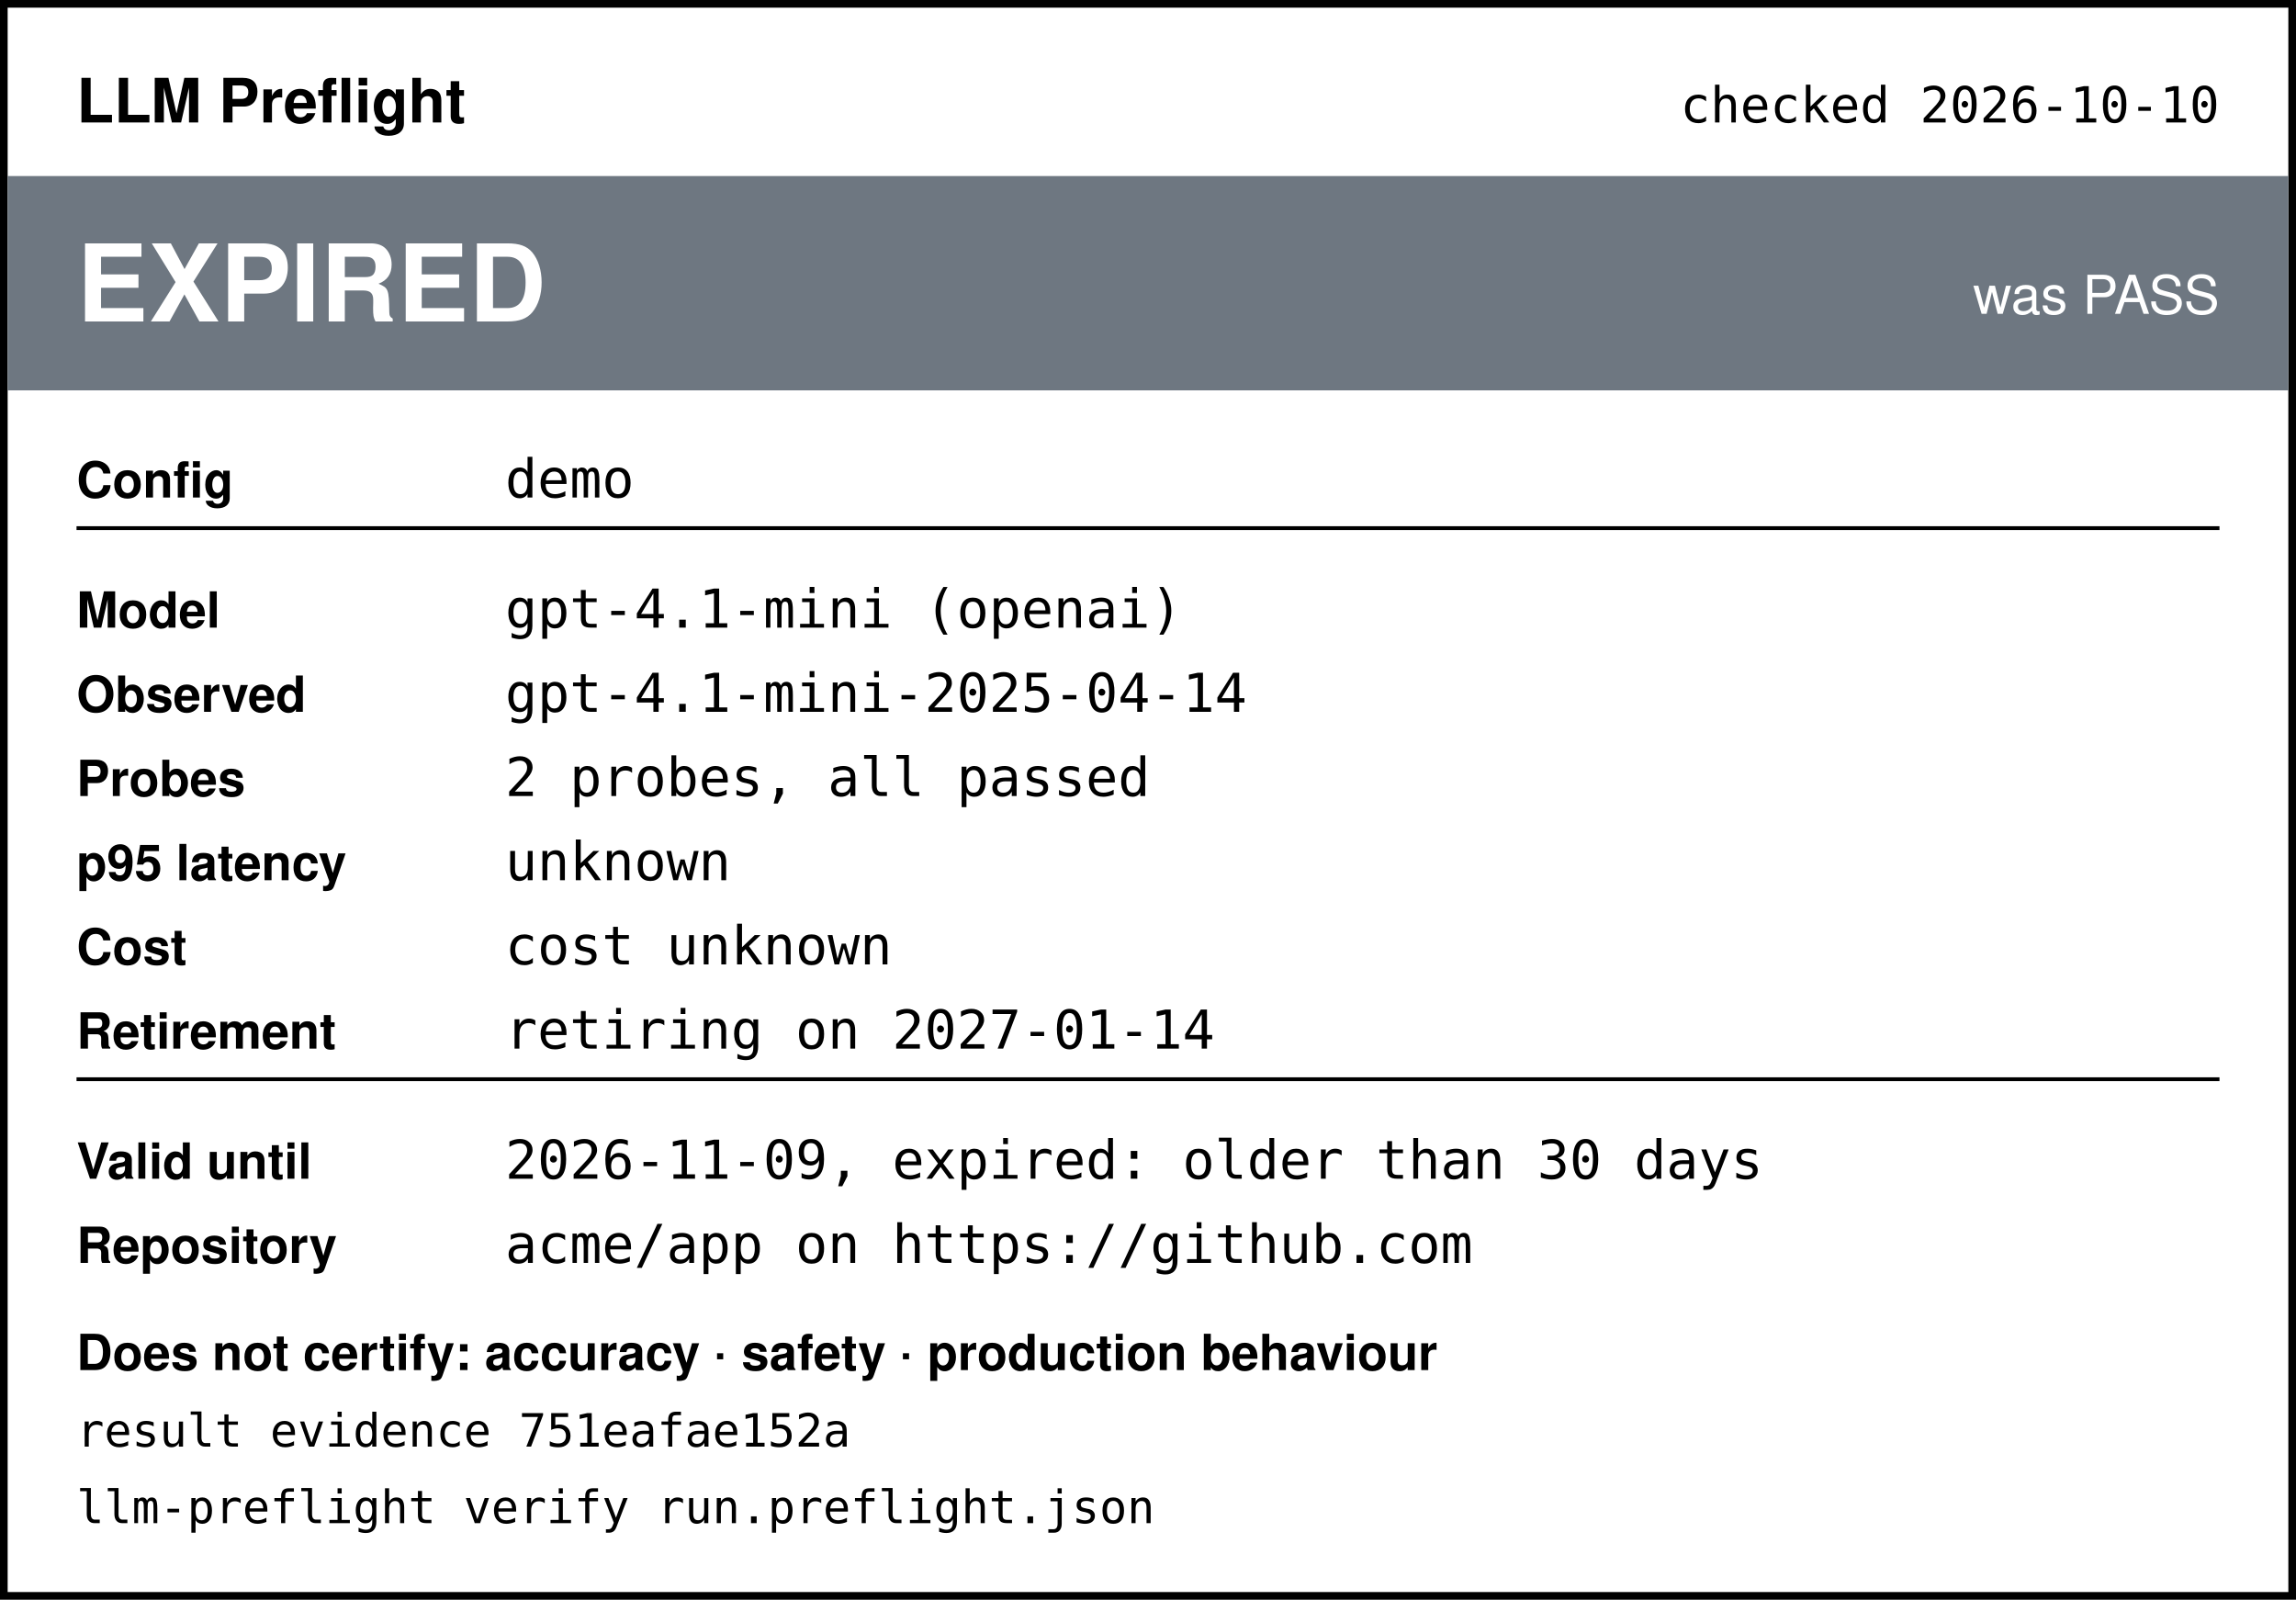
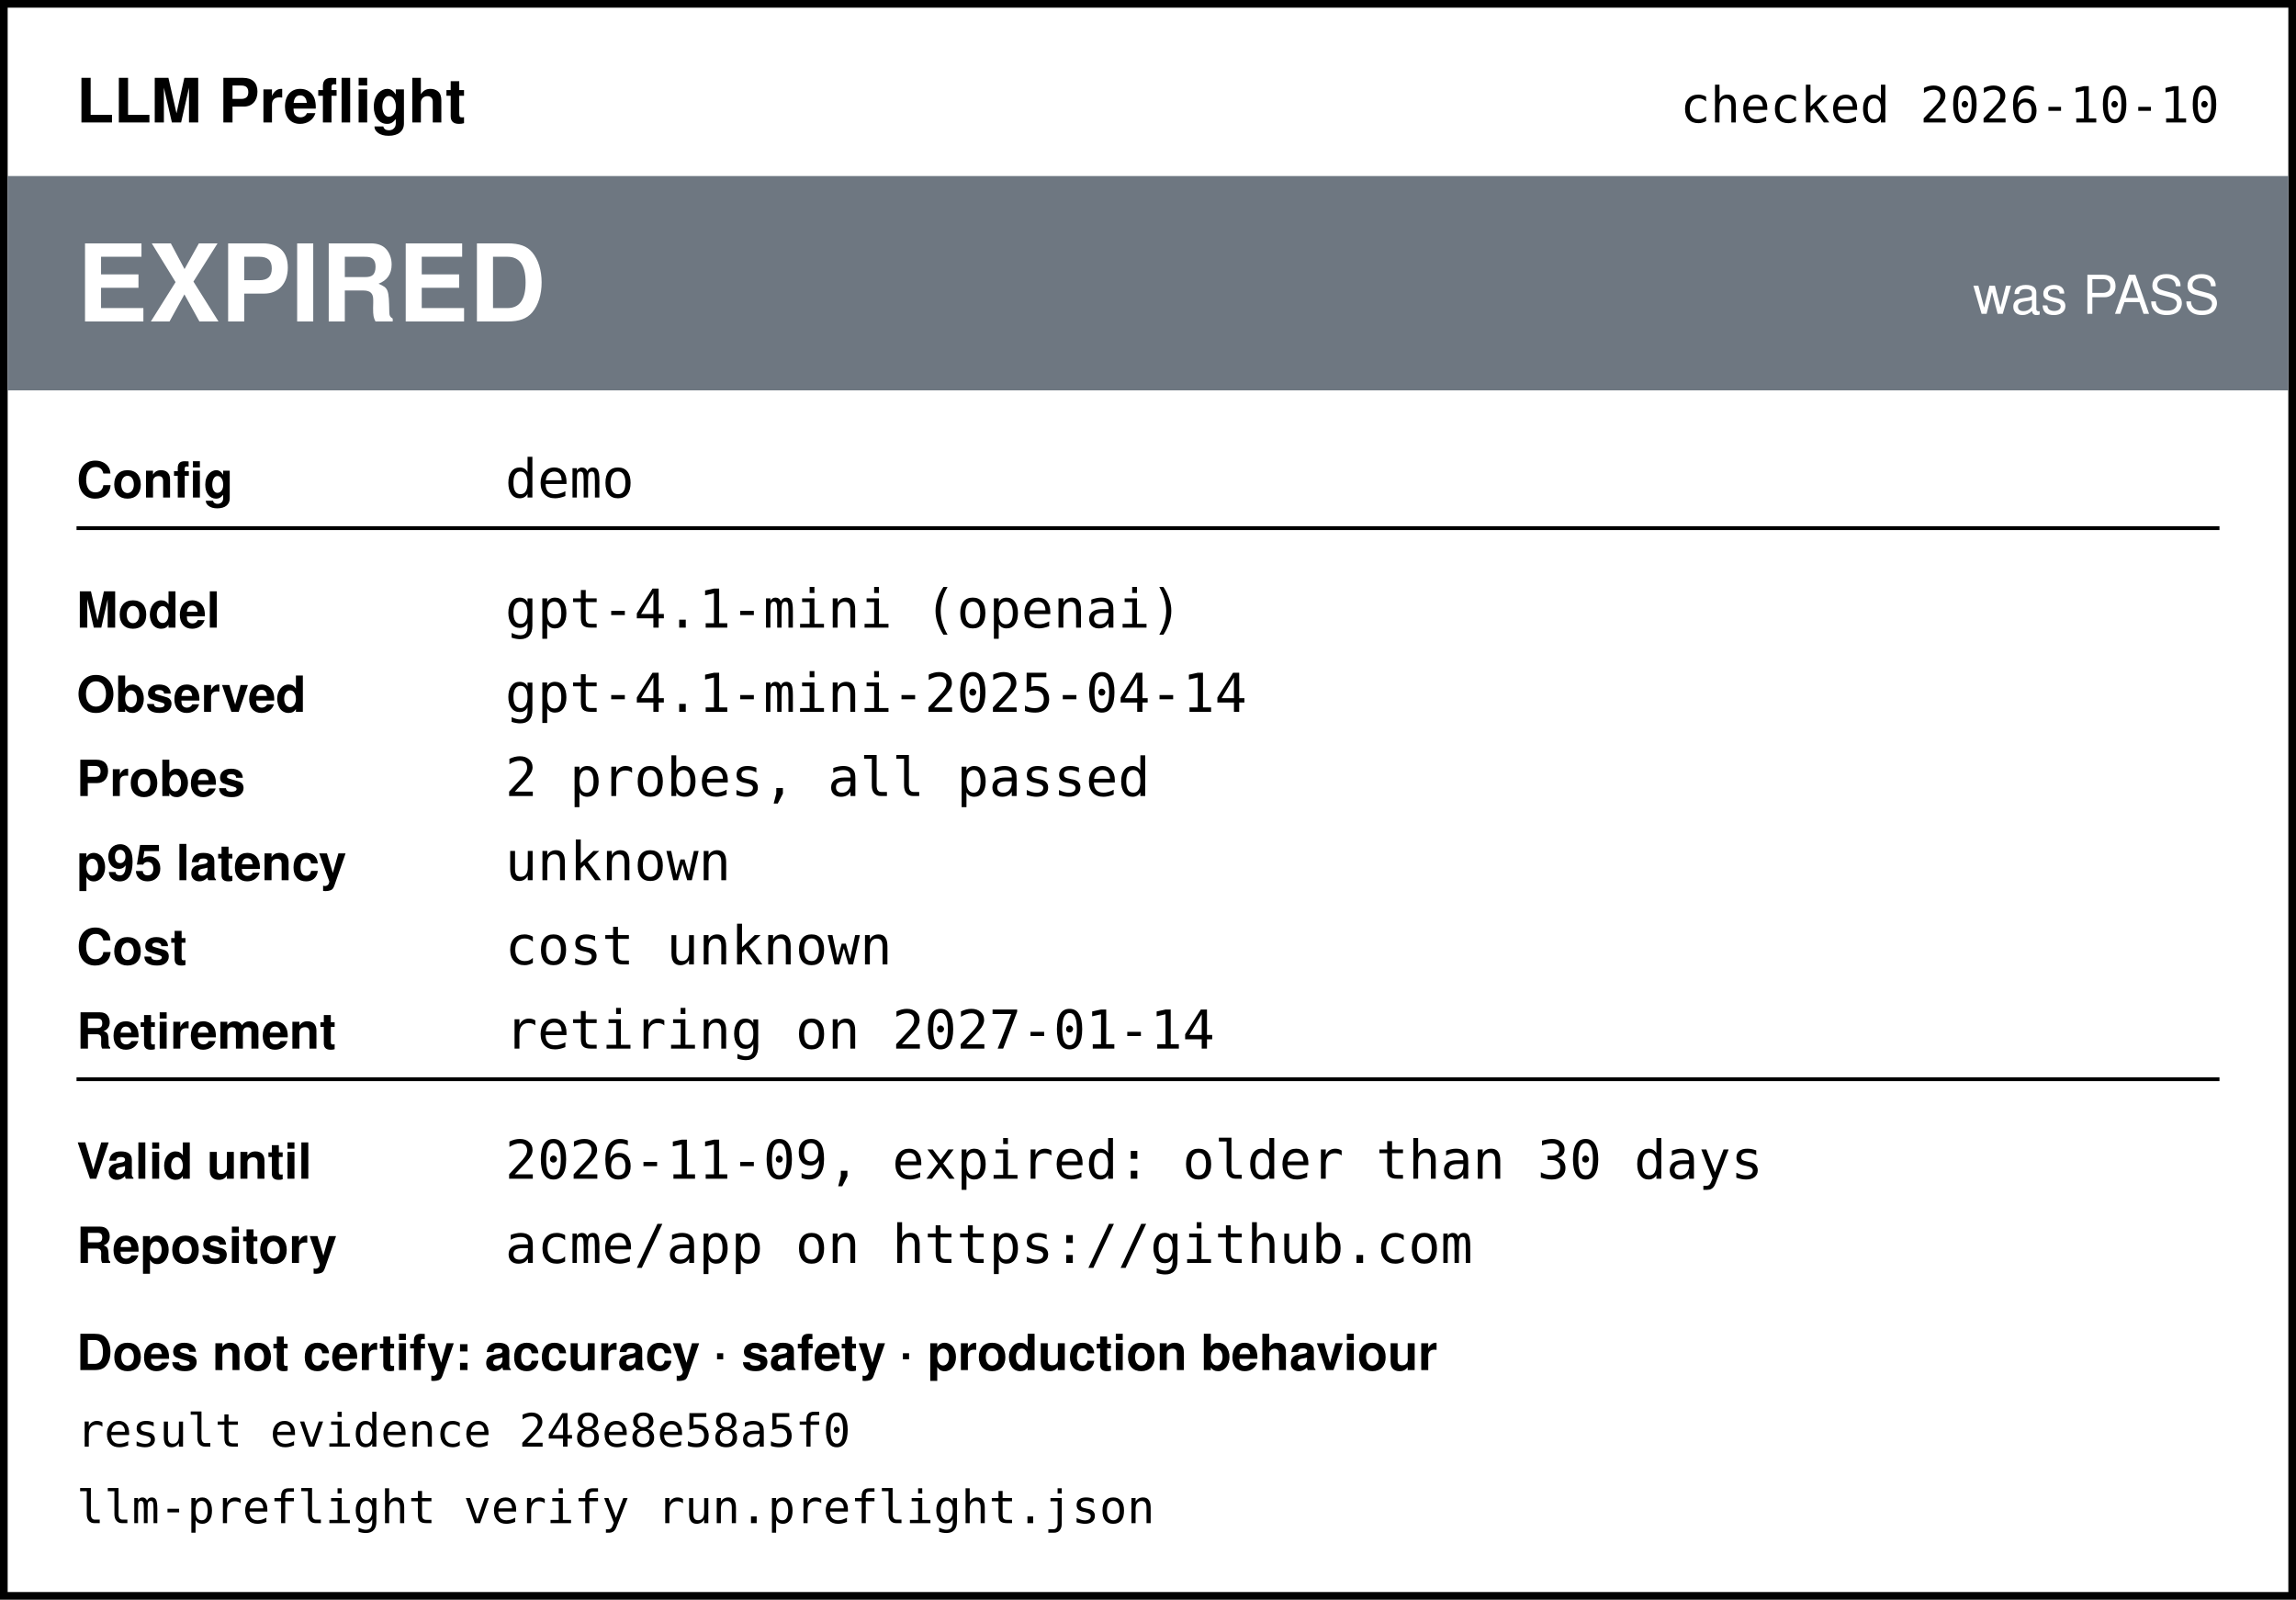
<svg xmlns="http://www.w3.org/2000/svg" width="600" height="418" viewBox="0 0 600 418" role="img" aria-labelledby="card-title card-desc" font-family="Helvetica, Arial, sans-serif" fill="#000000">
  <rect x="1" y="1" width="598" height="416" fill="#ffffff" stroke="#000000" stroke-width="2" />
  <text x="20" y="32" font-size="16" font-weight="700">LLM Preflight</text>
  <text x="580" y="32" font-size="13" font-family="ui-monospace, Menlo, Consolas, DejaVu Sans Mono, monospace" text-anchor="end">checked 2026-10-10</text>
  <rect x="2" y="46" width="596" height="56" fill="#6e7781" />
  <text x="20" y="84" font-size="28" font-weight="700" fill="#ffffff">EXPIRED</text>
  <text x="580" y="82" font-size="14" fill="#ffffff" text-anchor="end">was PASS</text>
  <text x="20" y="130" font-size="13" font-weight="700">Config</text>
  <text x="132" y="130" font-size="14" font-family="ui-monospace, Menlo, Consolas, DejaVu Sans Mono, monospace">demo</text>
  <line x1="20" y1="138" x2="580" y2="138" stroke="#000000" stroke-width="1" />
  <text x="20" y="164" font-size="13" font-weight="700">Model</text>
  <text x="132" y="164" font-size="14" font-family="ui-monospace, Menlo, Consolas, DejaVu Sans Mono, monospace">gpt-4.1-mini (openai)</text>
  <text x="20" y="186" font-size="13" font-weight="700">Observed</text>
  <text x="132" y="186" font-size="14" font-family="ui-monospace, Menlo, Consolas, DejaVu Sans Mono, monospace">gpt-4.1-mini-2025-04-14</text>
  <text x="20" y="208" font-size="13" font-weight="700">Probes</text>
  <text x="132" y="208" font-size="14" font-family="ui-monospace, Menlo, Consolas, DejaVu Sans Mono, monospace">2 probes, all passed</text>
  <text x="20" y="230" font-size="13" font-weight="700">p95 latency</text>
  <text x="132" y="230" font-size="14" font-family="ui-monospace, Menlo, Consolas, DejaVu Sans Mono, monospace">unknown</text>
  <text x="20" y="252" font-size="13" font-weight="700">Cost</text>
  <text x="132" y="252" font-size="14" font-family="ui-monospace, Menlo, Consolas, DejaVu Sans Mono, monospace">cost unknown</text>
  <text x="20" y="274" font-size="13" font-weight="700">Retirement</text>
  <text x="132" y="274" font-size="14" font-family="ui-monospace, Menlo, Consolas, DejaVu Sans Mono, monospace">retiring on 2027-01-14</text>
  <line x1="20" y1="282" x2="580" y2="282" stroke="#000000" stroke-width="1" />
  <text x="20" y="308" font-size="13" font-weight="700">Valid until</text>
  <text x="132" y="308" font-size="14" font-family="ui-monospace, Menlo, Consolas, DejaVu Sans Mono, monospace">2026-11-09, expired: older than 30 days</text>
  <text x="20" y="330" font-size="13" font-weight="700">Repository</text>
  <text x="132" y="330" font-size="14" font-family="ui-monospace, Menlo, Consolas, DejaVu Sans Mono, monospace">acme/app on https://github.com</text>
  <text x="20" y="358" font-size="13" font-weight="700">Does not certify: accuracy · safety · production behaviour</text>
-   <text x="20" y="378" font-size="12" font-family="ui-monospace, Menlo, Consolas, DejaVu Sans Mono, monospace">result evidence 751eafae152a</text>
+   <text x="20" y="378" font-size="12" font-family="ui-monospace, Menlo, Consolas, DejaVu Sans Mono, monospace">result evidence 248e8e58a5f0</text>
  <text x="20" y="398" font-size="12" font-family="ui-monospace, Menlo, Consolas, DejaVu Sans Mono, monospace">llm-preflight verify run.preflight.json</text>
</svg>
